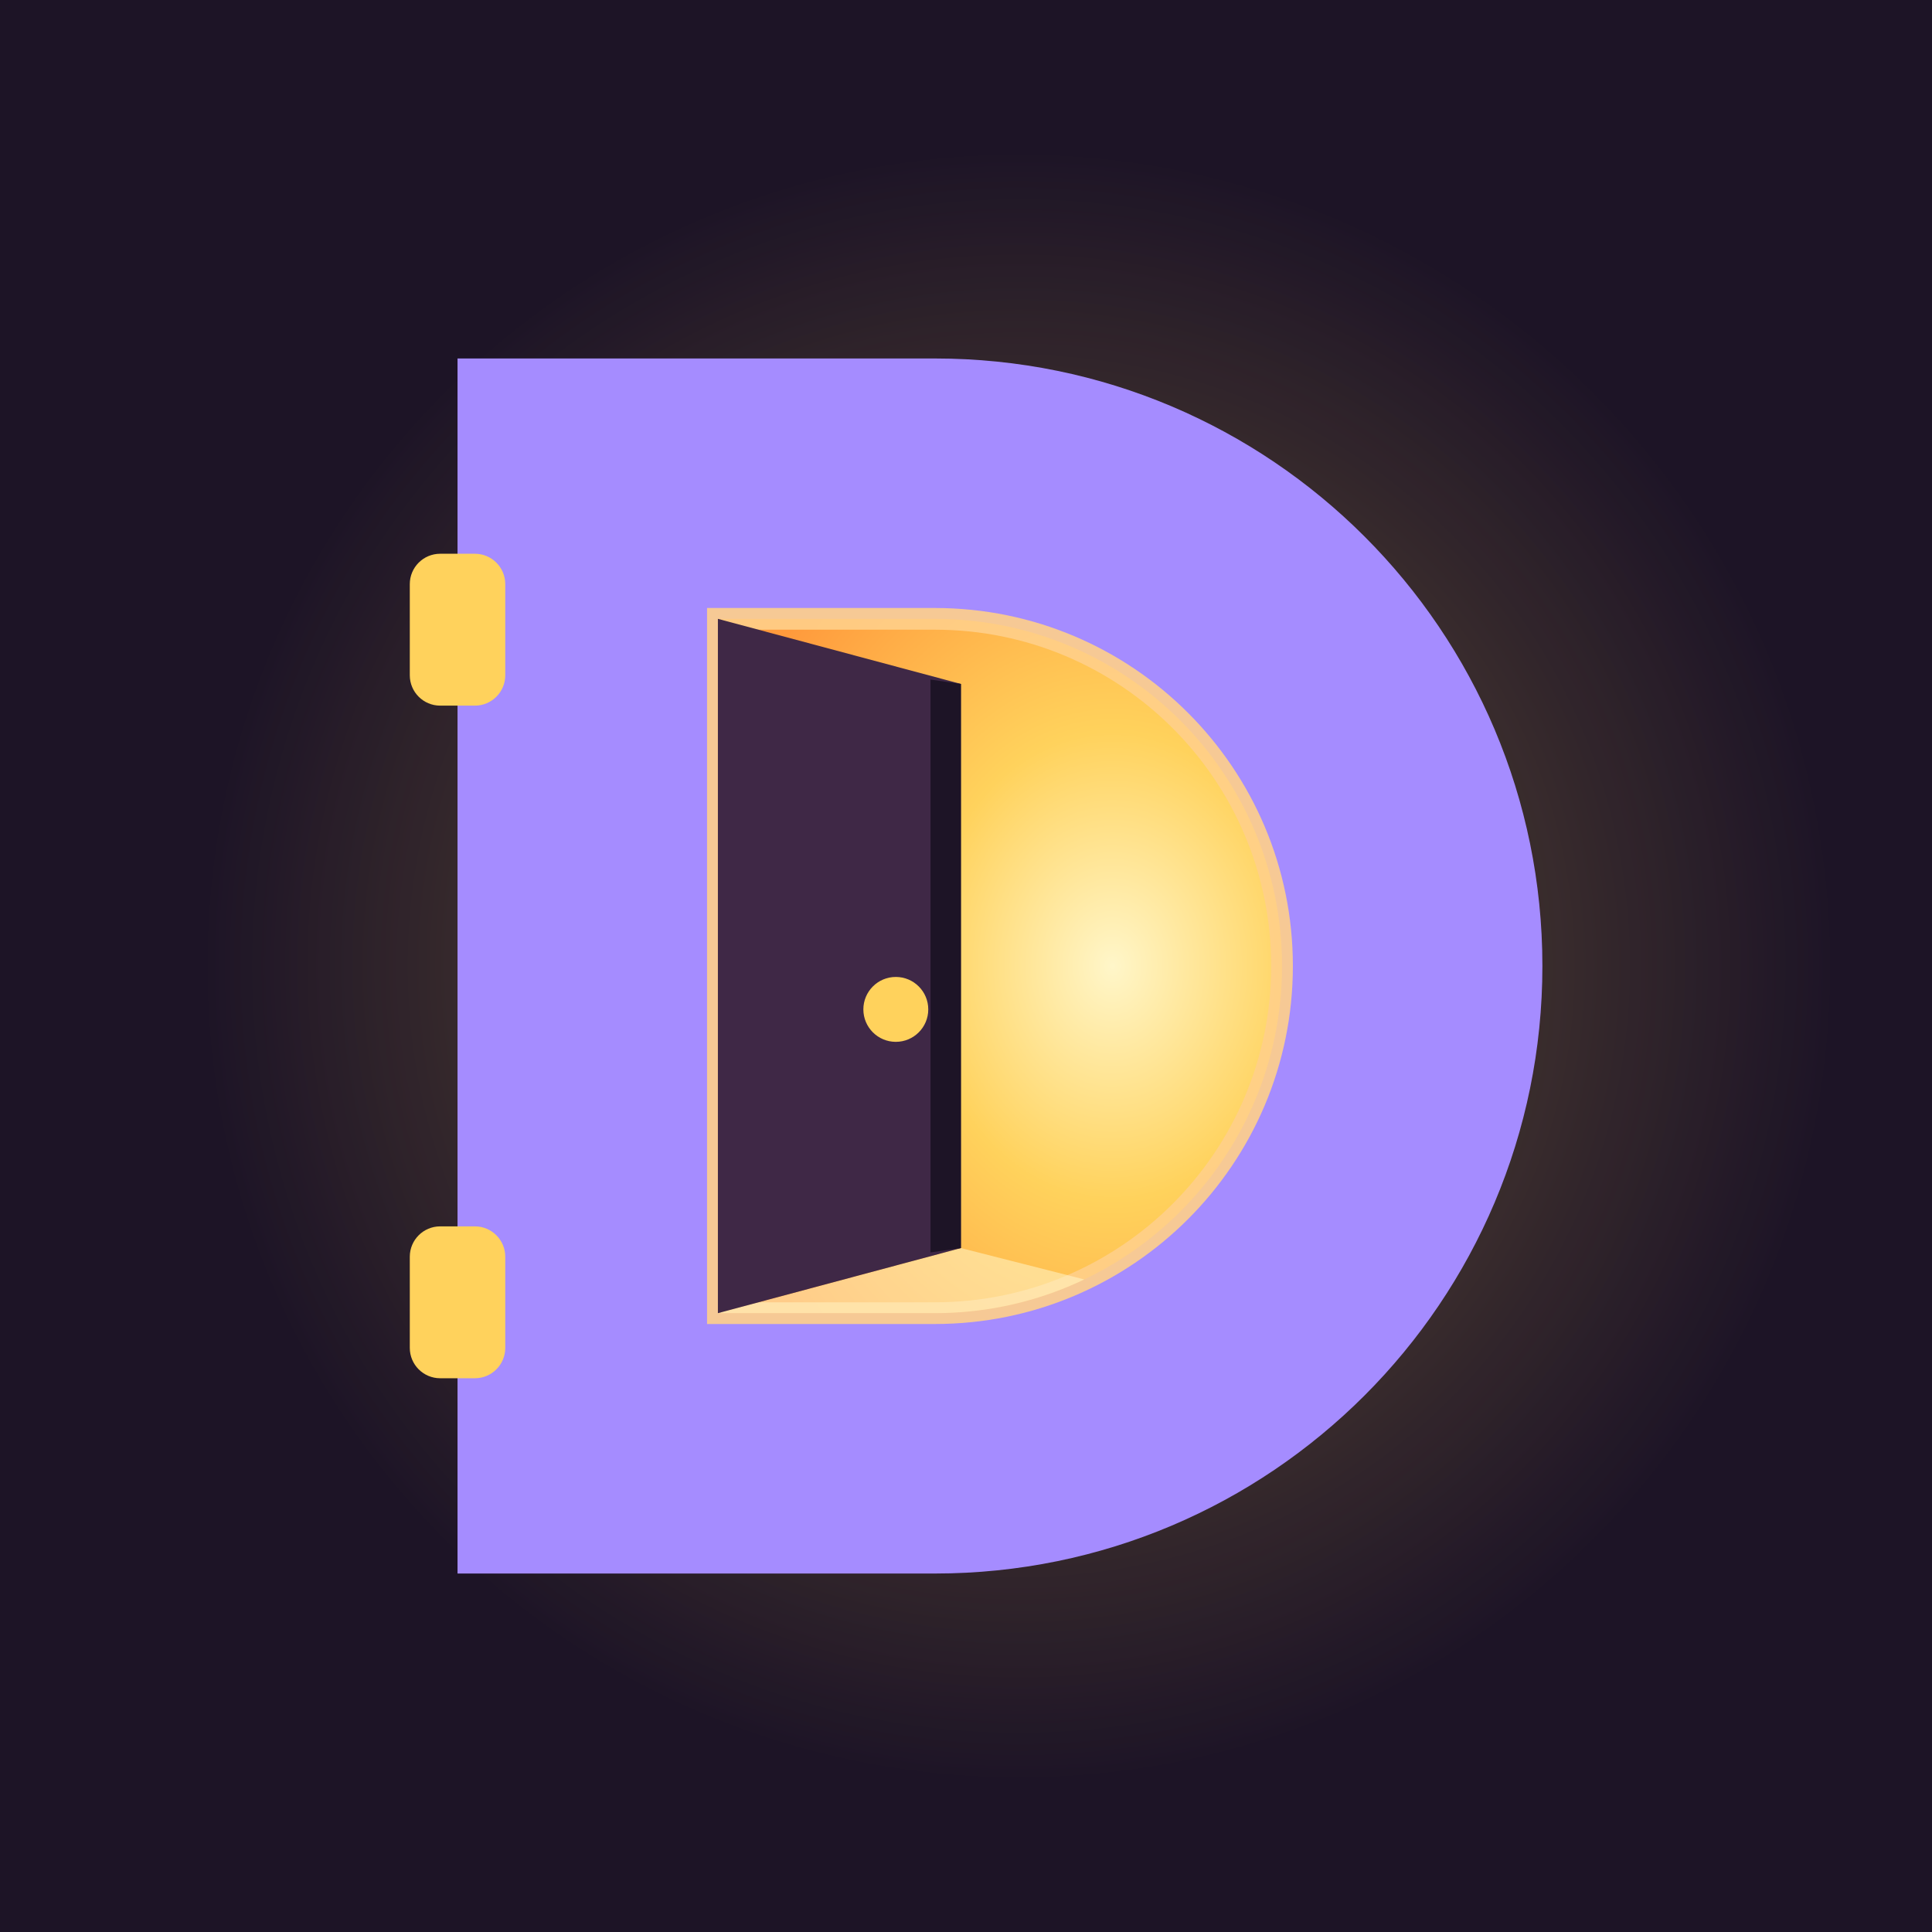
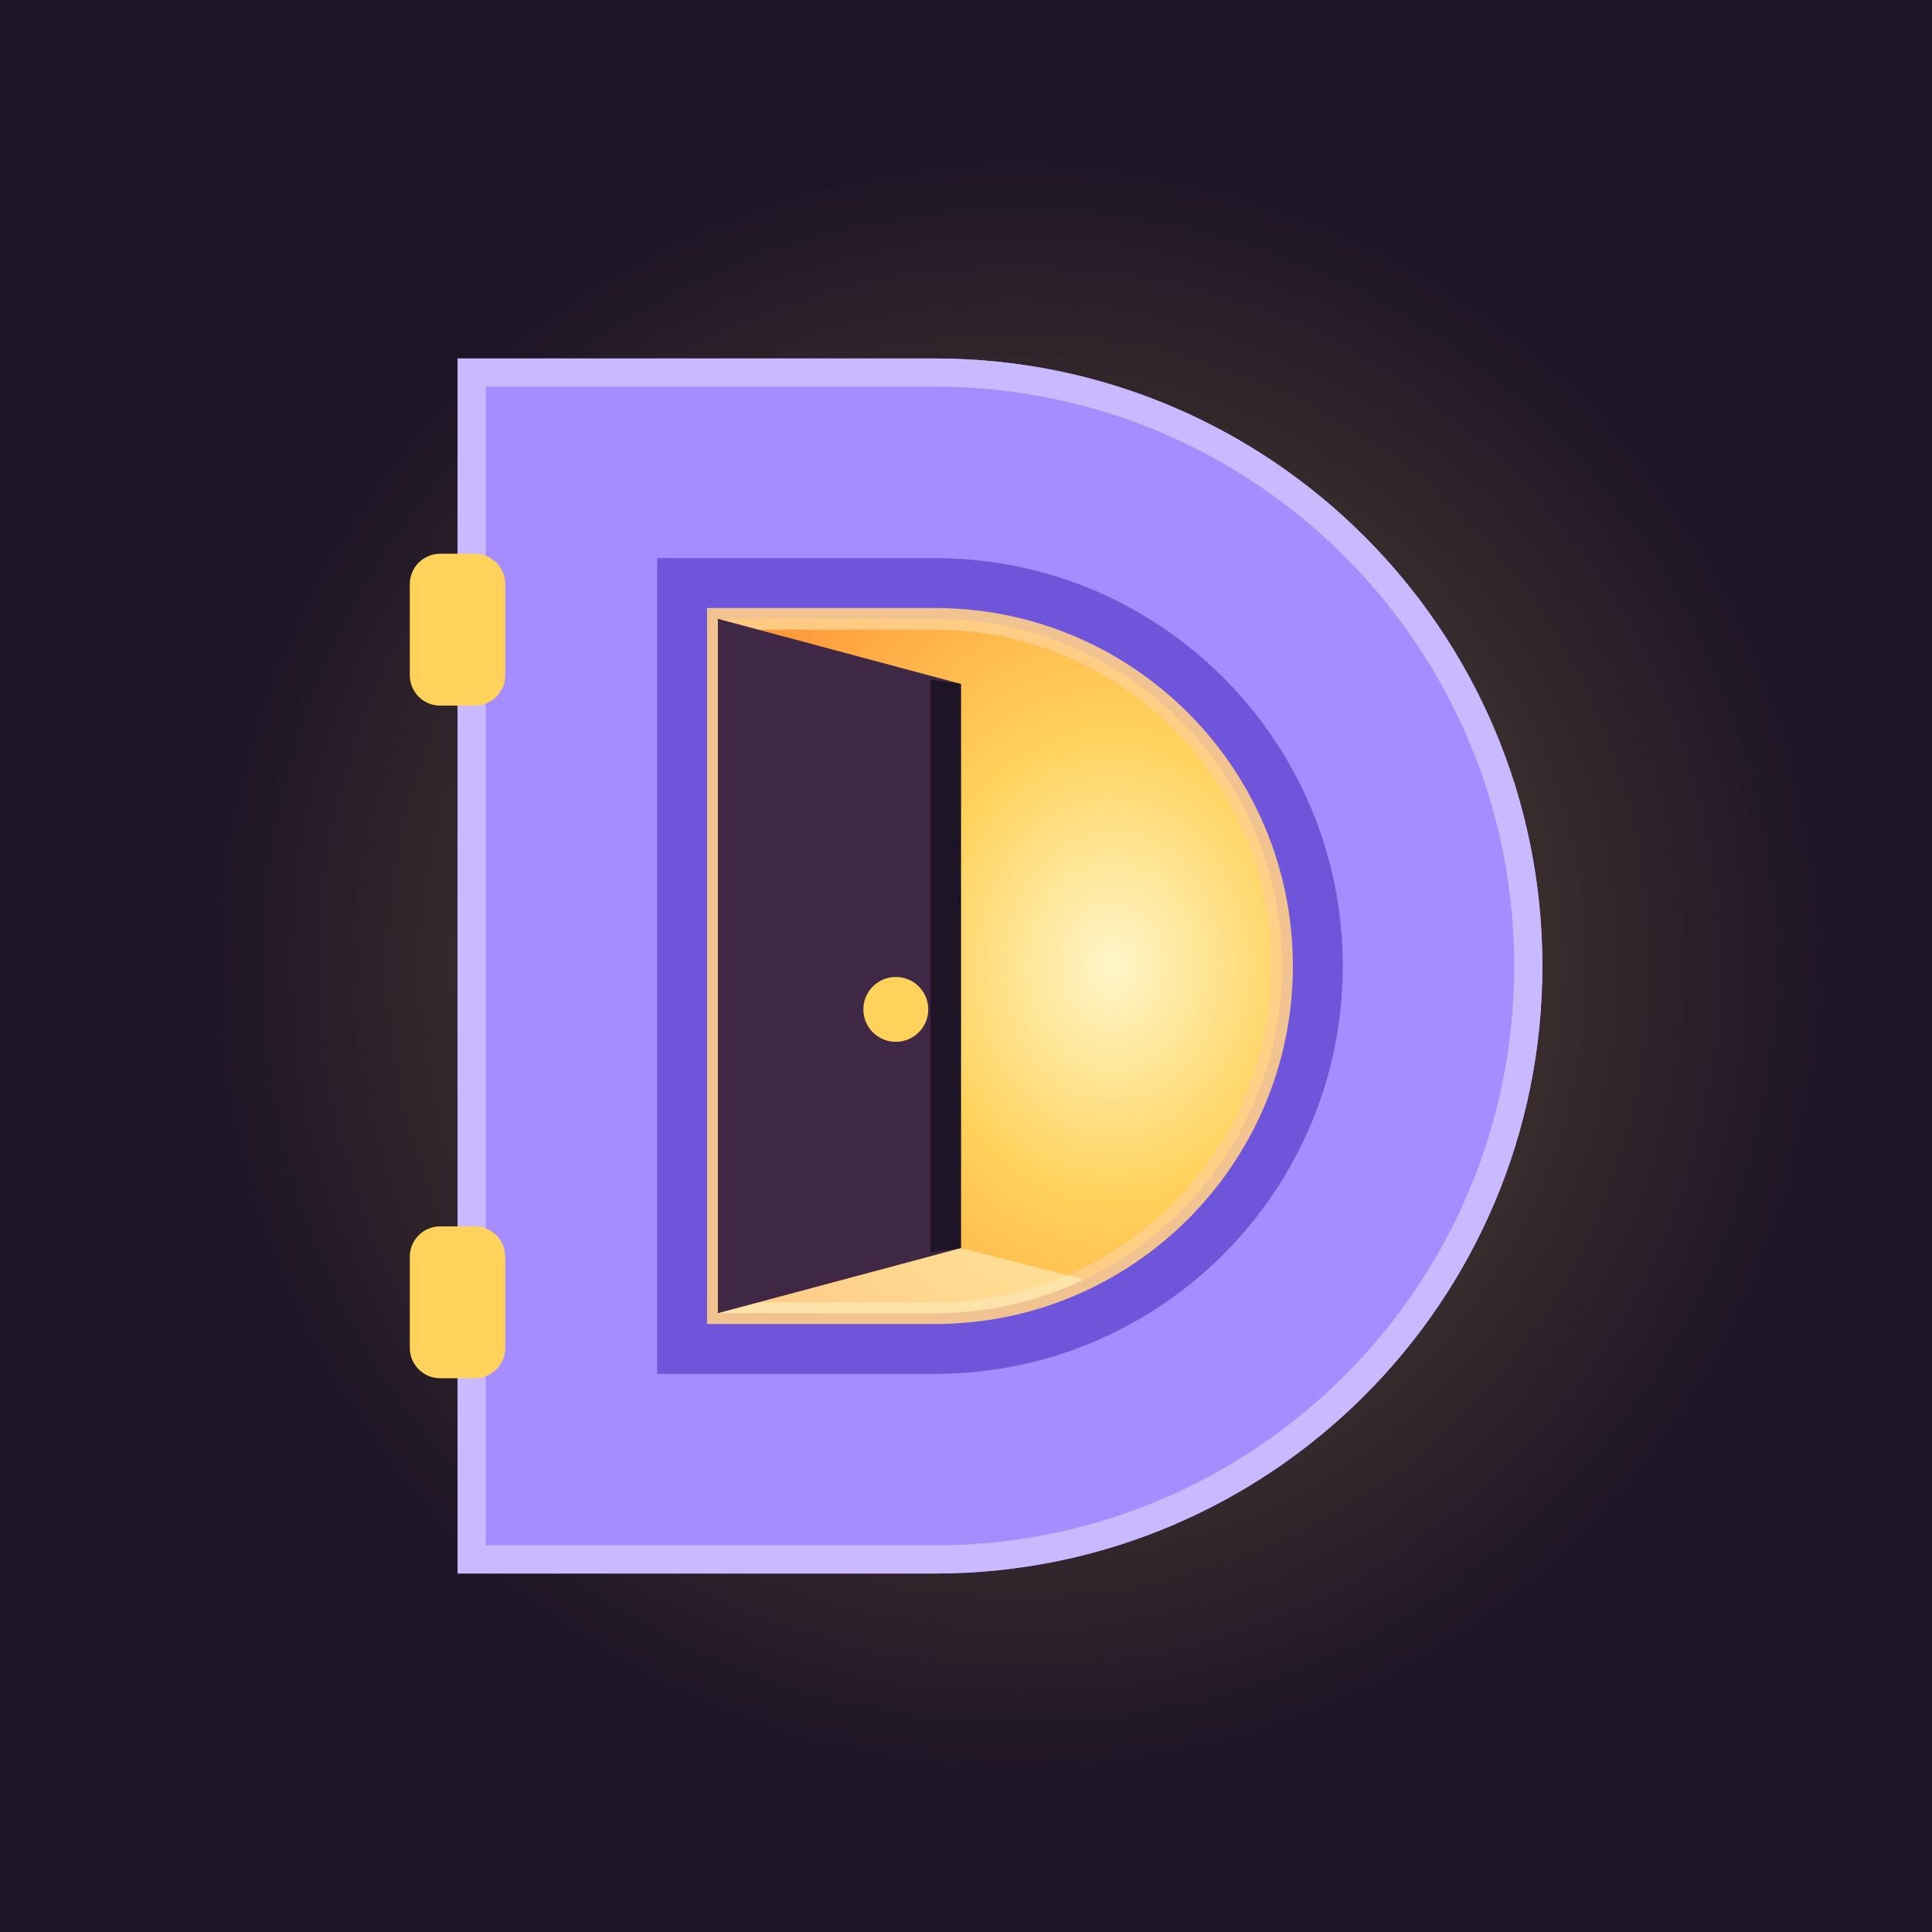
<svg xmlns="http://www.w3.org/2000/svg" width="1024" height="1024" viewBox="0 0 1024 1024">
  <defs>
    <radialGradient id="licht" cx="0.7" cy="0.5" r="0.75">
      <stop offset="0" stop-color="#fff6c9" />
      <stop offset="0.45" stop-color="#ffd25c" />
      <stop offset="1" stop-color="#ff9a3c" />
    </radialGradient>
    <linearGradient id="straal" x1="0" y1="0" x2="1" y2="0">
      <stop offset="0" stop-color="#ffd25c" stop-opacity="0.55" />
      <stop offset="1" stop-color="#ffd25c" stop-opacity="0" />
    </linearGradient>
    <linearGradient id="vloer" x1="0" y1="0" x2="0" y2="1">
      <stop offset="0" stop-color="#ffd25c" stop-opacity="0.5" />
      <stop offset="1" stop-color="#ffd25c" stop-opacity="0" />
    </linearGradient>
    <linearGradient id="vloerdonker" x1="0" y1="0" x2="0" y2="1">
      <stop offset="0" stop-color="#140d1a" stop-opacity="0.5" />
      <stop offset="1" stop-color="#0f0a14" />
    </linearGradient>
    <radialGradient id="gloed" cx="0.5" cy="0.5" r="0.5">
      <stop offset="0" stop-color="#ffd25c" stop-opacity="0.35" />
      <stop offset="1" stop-color="#ffd25c" stop-opacity="0" />
    </radialGradient>
  </defs>
  <rect width="1024" height="1024" fill="#1d1426" />
  <circle cx="540" cy="512" r="430" fill="url(#gloed)" />
  <clipPath id="opening1">
    <path d="M380.5,328.0 H495.5 A184.0,184.0 0 0 1 495.5,696.0 H380.5 Z" />
  </clipPath>
  <path d="M242.5,190.0 H495.5 A322.0,322.0 0 0 1 495.5,834.0 H242.5 Z" fill="#a58cff" />
+   <clipPath id="dopening1">
+     <path d="M242.5,190.0 H495.5 A322.0,322.0 0 0 1 495.5,834.0 H242.5 Z" />
+   </clipPath>
+   <path d="M242.5,190.0 H495.5 A322.0,322.0 0 0 1 495.5,834.0 H242.5 Z" fill="none" stroke="#c9b9ff" stroke-width="29.9" clip-path="url(#dopening1)" />
+   <path d="M380.5,328.0 H495.5 A184.0,184.0 0 0 1 495.5,696.0 H380.5 Z" fill="none" stroke="#6f55d9" stroke-width="64.4" clip-path="url(#dopening1)" />
  <path d="M380.5,328.0 H495.5 A184.0,184.0 0 0 1 495.5,696.0 H380.5 Z" fill="url(#licht)" />
  <path d="M380.5,328.0 H495.5 A184.0,184.0 0 0 1 495.5,696.0 H380.5 Z" fill="none" stroke="#ffcf8a" stroke-opacity="0.9" stroke-width="11.5" />
  <path d="M509.3,661.5 L645.0,696.0 L380.5,696.0 Z" fill="#fff6c9" fill-opacity="0.55" clip-path="url(#opening1)" />
  <path d="M380.5,328.0 L509.3,362.5 L509.3,661.5 L380.5,696.0 Z" fill="#3f2846" />
  <path d="M493.2,360.2 L509.3,362.5 L509.3,661.5 L493.2,663.8 Z" fill="#1d1426" />
  <circle cx="474.8" cy="535.0" r="17.2" fill="#ffd25c" />
  <rect x="217.2" y="293.5" width="50.6" height="80.5" rx="16.1" fill="#ffd25c" />
  <rect x="217.2" y="650.0" width="50.6" height="80.5" rx="16.1" fill="#ffd25c" />
</svg>
